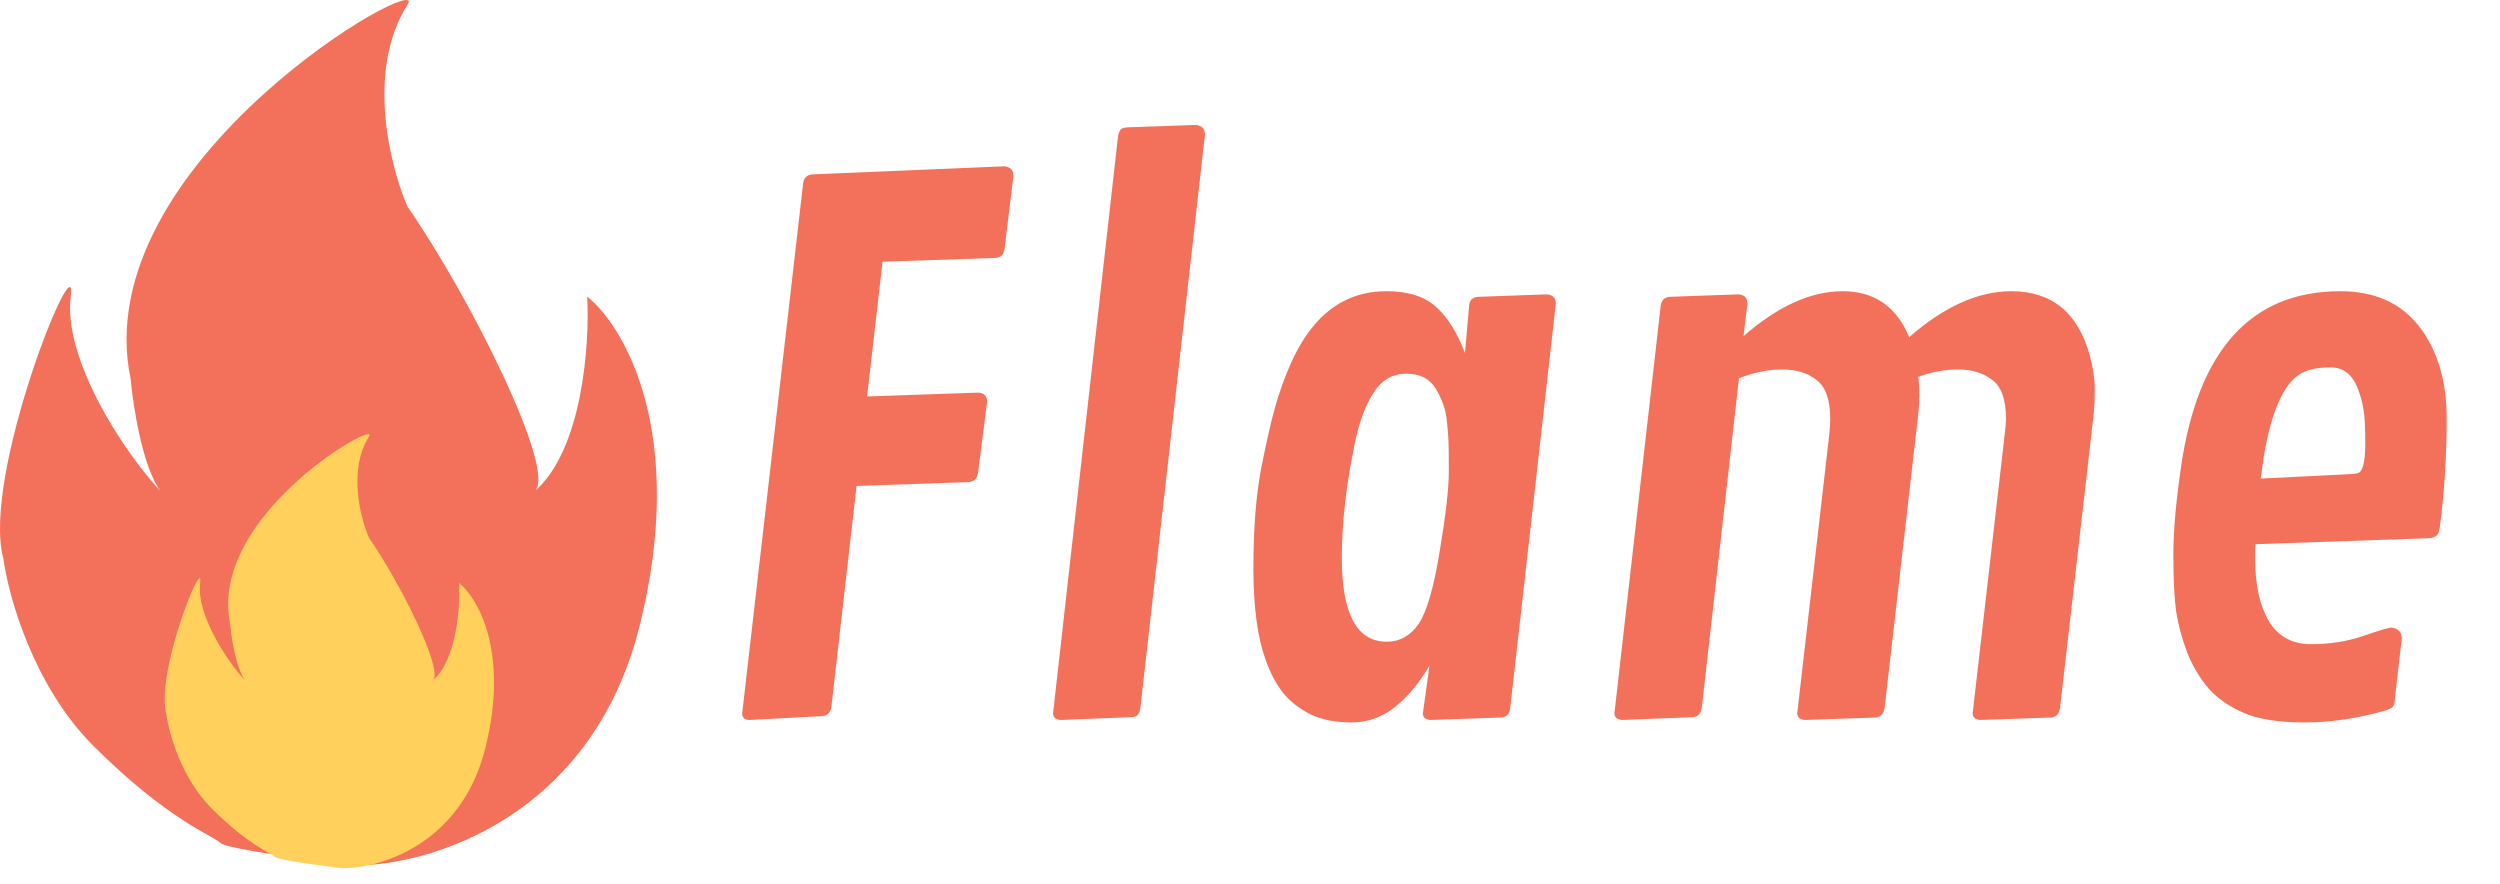
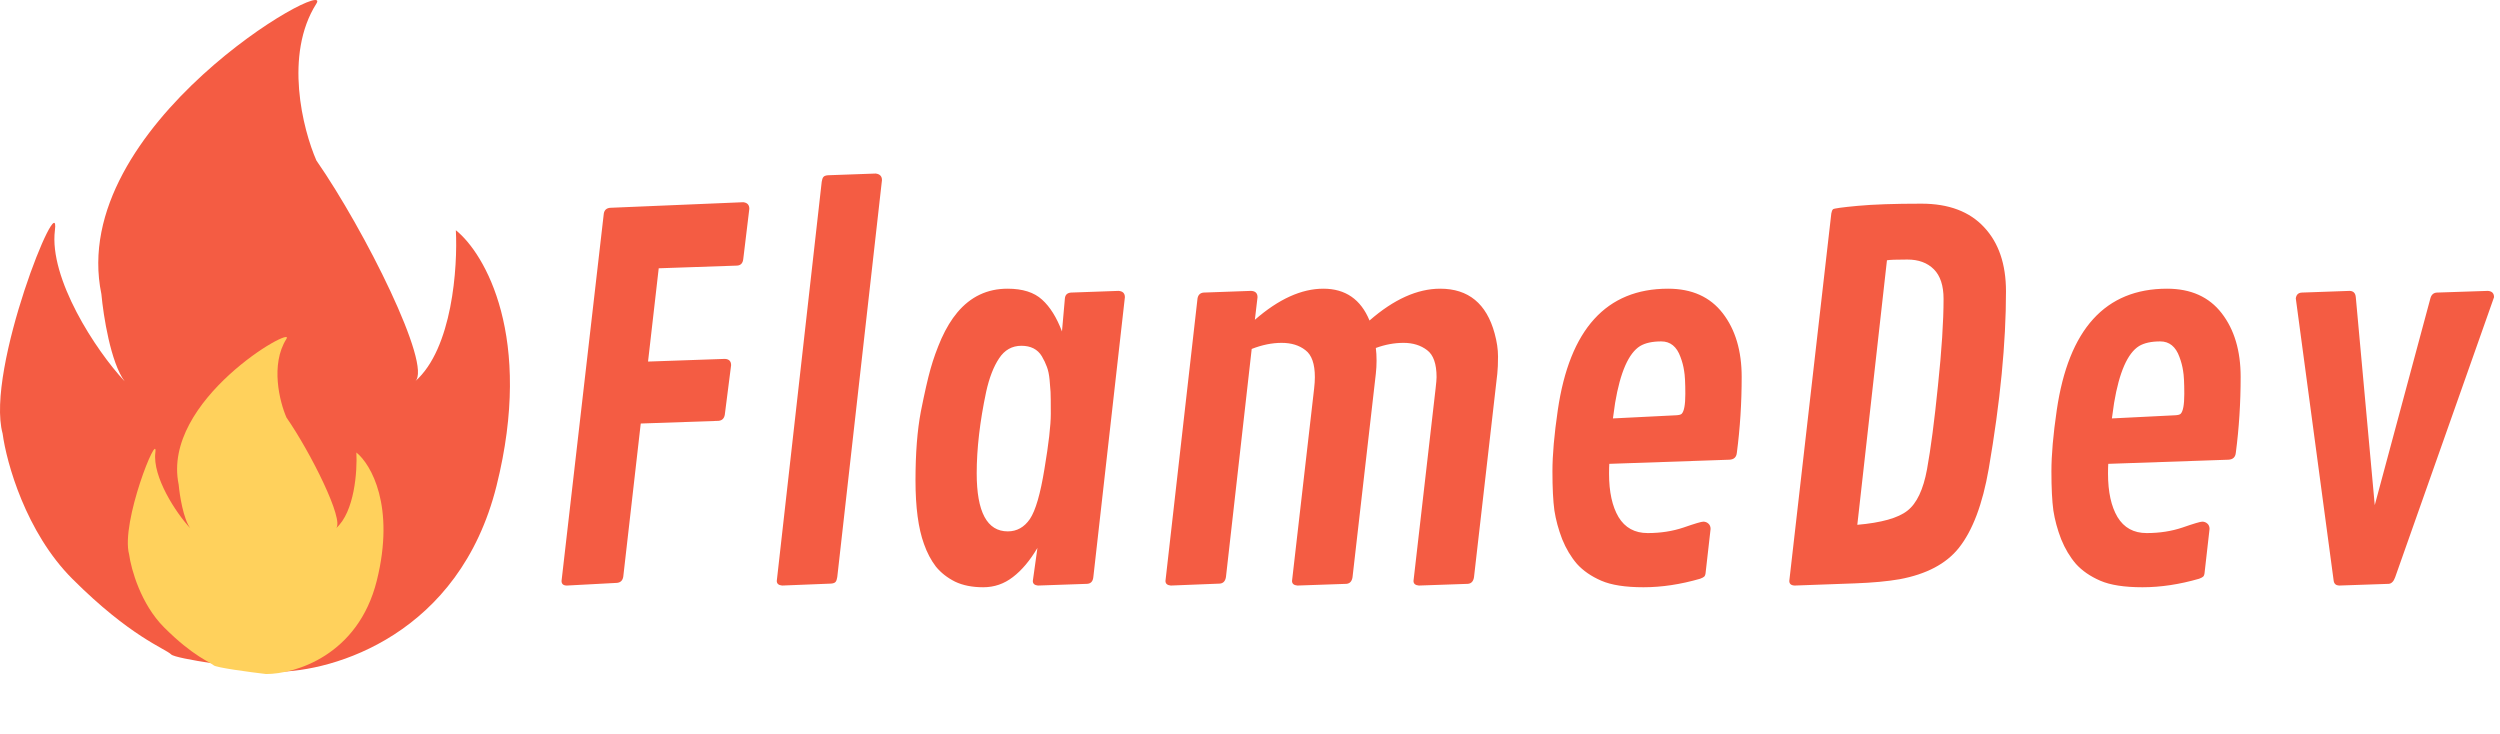
- <svg xmlns="http://www.w3.org/2000/svg" width="167" height="59" viewBox="0 0 167 59" fill="none">
-   <path d="M64.719 32.203L57.219 32.461L55.531 47.25C55.469 47.609 55.266 47.805 54.922 47.836L50.094 48.094C49.75 48.094 49.578 47.945 49.578 47.648L53.656 12.188C53.719 11.859 53.922 11.68 54.266 11.648L67.109 11.109C67.5 11.156 67.695 11.367 67.695 11.742L67.109 16.594C67.062 17 66.859 17.211 66.5 17.227L58.953 17.484L57.922 26.484L65.328 26.227C65.734 26.242 65.938 26.445 65.938 26.836L65.328 31.617C65.266 31.977 65.062 32.172 64.719 32.203ZM80.492 8.977L76.18 47.273C76.148 47.492 76.094 47.648 76.016 47.742C75.938 47.836 75.789 47.891 75.57 47.906L70.859 48.094C70.516 48.062 70.344 47.914 70.344 47.648L74.68 9.141C74.711 8.922 74.766 8.766 74.844 8.672C74.922 8.578 75.07 8.523 75.289 8.508L79.883 8.344C80.289 8.391 80.492 8.602 80.492 8.977ZM103.93 20.273L100.883 47.297C100.836 47.703 100.633 47.914 100.273 47.93L95.539 48.094C95.211 48.062 95.047 47.914 95.047 47.648L95.492 44.461C94.773 45.68 93.984 46.617 93.125 47.273C92.281 47.93 91.328 48.258 90.266 48.258C89.203 48.258 88.297 48.078 87.547 47.719C86.797 47.344 86.18 46.859 85.695 46.266C85.227 45.656 84.844 44.93 84.547 44.086C84 42.586 83.727 40.539 83.727 37.945C83.727 35.336 83.898 33.125 84.242 31.312C84.602 29.5 84.914 28.125 85.18 27.188C85.445 26.234 85.797 25.258 86.234 24.258C86.688 23.258 87.195 22.422 87.758 21.75C89.039 20.219 90.656 19.453 92.609 19.453C94.062 19.453 95.172 19.805 95.938 20.508C96.703 21.195 97.344 22.219 97.859 23.578L98.141 20.391C98.172 20.047 98.367 19.859 98.727 19.828L103.32 19.664C103.727 19.695 103.93 19.898 103.93 20.273ZM89.633 37.266C89.633 41 90.633 42.867 92.633 42.867C93.508 42.867 94.219 42.469 94.766 41.672C95.312 40.859 95.781 39.242 96.172 36.82C96.578 34.398 96.781 32.633 96.781 31.523C96.781 30.414 96.773 29.711 96.758 29.414C96.742 29.117 96.711 28.727 96.664 28.242C96.617 27.742 96.531 27.328 96.406 27C96.281 26.656 96.117 26.312 95.914 25.969C95.508 25.297 94.852 24.961 93.945 24.961C93.039 24.961 92.32 25.367 91.789 26.18C91.258 26.977 90.844 28.047 90.547 29.391C89.938 32.266 89.633 34.891 89.633 37.266ZM116.727 20.273L116.469 22.453C118.766 20.453 120.969 19.453 123.078 19.453C125.203 19.453 126.688 20.477 127.531 22.523C129.875 20.477 132.148 19.453 134.352 19.453C137.07 19.453 138.82 20.891 139.602 23.766C139.82 24.562 139.93 25.305 139.93 25.992C139.93 26.68 139.906 27.234 139.859 27.656L137.609 47.297C137.547 47.688 137.352 47.898 137.023 47.93L132.289 48.094C131.945 48.062 131.773 47.914 131.773 47.648L133.906 29.086C133.969 28.555 134 28.188 134 27.984C134 26.703 133.695 25.836 133.086 25.383C132.477 24.914 131.719 24.68 130.812 24.68C129.922 24.68 129.031 24.844 128.141 25.172C128.188 25.547 128.211 25.953 128.211 26.391C128.211 26.812 128.188 27.234 128.141 27.656L125.891 47.297C125.828 47.688 125.633 47.898 125.305 47.93L120.57 48.094C120.227 48.062 120.055 47.914 120.055 47.648L122.188 29.086C122.234 28.68 122.258 28.312 122.258 27.984C122.258 26.703 121.953 25.836 121.344 25.383C120.75 24.914 119.984 24.68 119.047 24.68C118.125 24.68 117.164 24.875 116.164 25.266L113.68 47.273C113.617 47.664 113.422 47.875 113.094 47.906L108.359 48.094C108.016 48.062 107.844 47.914 107.844 47.648L110.938 20.391C111 20.047 111.195 19.859 111.523 19.828L116.094 19.664C116.516 19.68 116.727 19.883 116.727 20.273ZM146.117 43.617C145.758 42.68 145.508 41.758 145.367 40.852C145.242 39.93 145.18 38.672 145.18 37.078C145.18 35.484 145.352 33.516 145.695 31.172C146.836 23.359 150.383 19.453 156.336 19.453C158.633 19.453 160.391 20.242 161.609 21.82C162.828 23.398 163.438 25.445 163.438 27.961C163.438 30.477 163.281 32.922 162.969 35.297C162.922 35.719 162.68 35.938 162.242 35.953L150.664 36.352C150.648 36.586 150.641 36.898 150.641 37.289C150.641 39.055 150.945 40.453 151.555 41.484C152.18 42.516 153.117 43.031 154.367 43.031C155.617 43.031 156.773 42.852 157.836 42.492C158.914 42.117 159.547 41.93 159.734 41.93C159.922 41.93 160.086 41.992 160.227 42.117C160.367 42.242 160.438 42.414 160.438 42.633L159.969 46.758C159.953 46.992 159.906 47.148 159.828 47.227C159.766 47.289 159.633 47.359 159.43 47.438C157.539 47.984 155.719 48.258 153.969 48.258C152.219 48.258 150.859 48.047 149.891 47.625C148.922 47.203 148.141 46.664 147.547 46.008C146.969 45.336 146.492 44.539 146.117 43.617ZM151.227 30.469L151.016 31.969L157.133 31.664C157.398 31.648 157.57 31.602 157.648 31.523C157.883 31.289 158 30.648 158 29.602C158 28.539 157.961 27.797 157.883 27.375C157.82 26.938 157.703 26.492 157.531 26.039C157.172 25.039 156.555 24.539 155.68 24.539C154.82 24.539 154.141 24.688 153.641 24.984C152.531 25.672 151.727 27.5 151.227 30.469Z" fill="#F3705A" />
-   <path d="M42.725 41.81C39.525 54.61 28.725 57.81 23.725 57.81C20.892 57.477 15.125 56.71 14.725 56.31C14.225 55.81 11.225 54.81 6.225 49.81C2.225 45.81 0.559 39.81 0.225 37.31C-1.275 31.81 5.225 15.81 4.725 19.81C4.207 23.954 8.225 30.143 10.725 32.81C9.525 31.21 8.892 27.143 8.725 25.31C5.725 10.81 28.816 -2.19 27.225 0.31C24.425 4.71 26.059 11.143 27.225 13.81C31.392 19.81 37.225 31.498 35.725 32.81C38.925 30.01 39.392 22.977 39.225 19.81C41.725 21.81 45.925 29.01 42.725 41.81Z" fill="#F3705A" />
-   <path d="M32.421 49.974C30.816 56.395 25.402 58 22.895 58C21.474 57.833 18.583 57.448 18.383 57.248C18.132 56.997 16.628 56.495 14.121 53.987C12.116 51.98 11.28 48.971 11.113 47.716C10.361 44.957 13.62 36.931 13.369 38.938C13.109 41.016 15.124 44.121 16.377 45.459C15.776 44.656 15.458 42.616 15.374 41.697C13.87 34.423 25.447 27.901 24.65 29.156C23.246 31.363 24.065 34.59 24.65 35.928C26.739 38.938 29.663 44.801 28.911 45.459C30.516 44.054 30.75 40.526 30.666 38.938C31.919 39.941 34.025 43.553 32.421 49.974Z" fill="#FFD15C" />
+ <svg xmlns="http://www.w3.org/2000/svg" width="201" height="59" viewBox="0 0 201 59" fill="none">
+   <path d="M57.766 33.836L51.516 34.051L50.109 46.375C50.057 46.675 49.888 46.837 49.602 46.863L45.578 47.078C45.292 47.078 45.148 46.954 45.148 46.707L48.547 17.156C48.599 16.883 48.768 16.733 49.055 16.707L59.758 16.258C60.083 16.297 60.246 16.473 60.246 16.785L59.758 20.828C59.719 21.167 59.55 21.342 59.25 21.355L52.961 21.57L52.102 29.07L58.273 28.855C58.612 28.869 58.781 29.038 58.781 29.363L58.273 33.348C58.221 33.647 58.052 33.81 57.766 33.836ZM70.91 14.48L67.316 46.395C67.29 46.577 67.245 46.707 67.18 46.785C67.115 46.863 66.991 46.909 66.809 46.922L62.883 47.078C62.596 47.052 62.453 46.928 62.453 46.707L66.066 14.617C66.092 14.435 66.138 14.305 66.203 14.227C66.268 14.148 66.392 14.103 66.574 14.09L70.402 13.953C70.741 13.992 70.91 14.168 70.91 14.48ZM90.441 23.895L87.902 46.414C87.863 46.753 87.694 46.928 87.394 46.941L83.449 47.078C83.176 47.052 83.039 46.928 83.039 46.707L83.41 44.051C82.811 45.066 82.154 45.848 81.438 46.395C80.734 46.941 79.94 47.215 79.055 47.215C78.169 47.215 77.414 47.065 76.789 46.766C76.164 46.453 75.65 46.05 75.246 45.555C74.856 45.047 74.537 44.441 74.289 43.738C73.833 42.488 73.606 40.783 73.606 38.621C73.606 36.447 73.749 34.604 74.035 33.094C74.335 31.583 74.595 30.438 74.816 29.656C75.038 28.862 75.331 28.048 75.695 27.215C76.073 26.381 76.496 25.685 76.965 25.125C78.033 23.849 79.38 23.211 81.008 23.211C82.219 23.211 83.143 23.504 83.781 24.09C84.419 24.663 84.953 25.516 85.383 26.648L85.617 23.992C85.643 23.706 85.806 23.549 86.106 23.523L89.934 23.387C90.272 23.413 90.441 23.582 90.441 23.895ZM78.527 38.055C78.527 41.167 79.361 42.723 81.027 42.723C81.757 42.723 82.349 42.391 82.805 41.727C83.26 41.05 83.651 39.702 83.977 37.684C84.315 35.665 84.484 34.194 84.484 33.27C84.484 32.345 84.478 31.759 84.465 31.512C84.452 31.264 84.426 30.939 84.387 30.535C84.348 30.119 84.276 29.773 84.172 29.5C84.068 29.213 83.931 28.927 83.762 28.641C83.423 28.081 82.876 27.801 82.121 27.801C81.366 27.801 80.767 28.139 80.324 28.816C79.882 29.48 79.537 30.372 79.289 31.492C78.781 33.888 78.527 36.075 78.527 38.055ZM101.105 23.895L100.891 25.711C102.805 24.044 104.641 23.211 106.398 23.211C108.169 23.211 109.406 24.064 110.109 25.77C112.062 24.064 113.957 23.211 115.793 23.211C118.059 23.211 119.517 24.409 120.168 26.805C120.35 27.469 120.441 28.087 120.441 28.66C120.441 29.233 120.422 29.695 120.383 30.047L118.508 46.414C118.456 46.74 118.293 46.915 118.02 46.941L114.074 47.078C113.788 47.052 113.645 46.928 113.645 46.707L115.422 31.238C115.474 30.796 115.5 30.49 115.5 30.32C115.5 29.253 115.246 28.53 114.738 28.152C114.23 27.762 113.599 27.566 112.844 27.566C112.102 27.566 111.359 27.703 110.617 27.977C110.656 28.289 110.676 28.628 110.676 28.992C110.676 29.344 110.656 29.695 110.617 30.047L108.742 46.414C108.69 46.74 108.527 46.915 108.254 46.941L104.309 47.078C104.022 47.052 103.879 46.928 103.879 46.707L105.656 31.238C105.695 30.9 105.715 30.594 105.715 30.32C105.715 29.253 105.461 28.53 104.953 28.152C104.458 27.762 103.82 27.566 103.039 27.566C102.271 27.566 101.47 27.729 100.637 28.055L98.566 46.395C98.514 46.72 98.352 46.896 98.078 46.922L94.133 47.078C93.846 47.052 93.703 46.928 93.703 46.707L96.281 23.992C96.333 23.706 96.496 23.549 96.769 23.523L100.578 23.387C100.93 23.4 101.105 23.569 101.105 23.895ZM125.598 43.348C125.298 42.566 125.09 41.798 124.973 41.043C124.868 40.275 124.816 39.227 124.816 37.898C124.816 36.57 124.96 34.93 125.246 32.977C126.197 26.466 129.152 23.211 134.113 23.211C136.027 23.211 137.492 23.869 138.508 25.184C139.523 26.499 140.031 28.204 140.031 30.301C140.031 32.397 139.901 34.435 139.641 36.414C139.602 36.766 139.4 36.948 139.035 36.961L129.387 37.293C129.374 37.488 129.367 37.749 129.367 38.074C129.367 39.546 129.621 40.711 130.129 41.57C130.65 42.43 131.431 42.859 132.473 42.859C133.514 42.859 134.478 42.71 135.363 42.41C136.262 42.098 136.789 41.941 136.945 41.941C137.102 41.941 137.238 41.993 137.355 42.098C137.473 42.202 137.531 42.345 137.531 42.527L137.141 45.965C137.128 46.16 137.089 46.29 137.023 46.355C136.971 46.408 136.861 46.466 136.691 46.531C135.116 46.987 133.599 47.215 132.141 47.215C130.682 47.215 129.549 47.039 128.742 46.688C127.935 46.336 127.284 45.887 126.789 45.34C126.307 44.78 125.91 44.116 125.598 43.348ZM129.855 32.391L129.68 33.641L134.777 33.387C134.999 33.374 135.142 33.335 135.207 33.27C135.402 33.074 135.5 32.54 135.5 31.668C135.5 30.783 135.467 30.164 135.402 29.812C135.35 29.448 135.253 29.077 135.109 28.699C134.81 27.866 134.296 27.449 133.566 27.449C132.85 27.449 132.284 27.573 131.867 27.82C130.943 28.393 130.272 29.917 129.855 32.391ZM147.238 17.156C147.264 17 147.31 16.889 147.375 16.824C147.44 16.759 148.098 16.668 149.348 16.551C150.598 16.434 152.31 16.375 154.484 16.375C156.672 16.375 158.352 17.006 159.523 18.27C160.695 19.52 161.281 21.238 161.281 23.426C161.281 27.553 160.819 32.306 159.895 37.684C159.4 40.535 158.599 42.658 157.492 44.051C156.477 45.327 154.888 46.167 152.727 46.57C151.75 46.74 150.559 46.85 149.152 46.902L144.289 47.078C144.003 47.065 143.859 46.941 143.859 46.707L147.238 17.156ZM151.711 20.926L149.328 42.195C151.268 42.026 152.609 41.648 153.352 41.062C154.107 40.477 154.634 39.363 154.934 37.723C155.233 36.082 155.526 33.842 155.812 31.004C156.112 28.165 156.262 25.841 156.262 24.031C156.262 22.963 156.001 22.169 155.48 21.648C154.96 21.128 154.25 20.867 153.352 20.867C152.466 20.867 151.919 20.887 151.711 20.926ZM165.715 43.348C165.415 42.566 165.207 41.798 165.09 41.043C164.986 40.275 164.934 39.227 164.934 37.898C164.934 36.57 165.077 34.93 165.363 32.977C166.314 26.466 169.27 23.211 174.23 23.211C176.145 23.211 177.609 23.869 178.625 25.184C179.641 26.499 180.148 28.204 180.148 30.301C180.148 32.397 180.018 34.435 179.758 36.414C179.719 36.766 179.517 36.948 179.152 36.961L169.504 37.293C169.491 37.488 169.484 37.749 169.484 38.074C169.484 39.546 169.738 40.711 170.246 41.57C170.767 42.43 171.548 42.859 172.59 42.859C173.632 42.859 174.595 42.71 175.48 42.41C176.379 42.098 176.906 41.941 177.062 41.941C177.219 41.941 177.355 41.993 177.473 42.098C177.59 42.202 177.648 42.345 177.648 42.527L177.258 45.965C177.245 46.16 177.206 46.29 177.141 46.355C177.089 46.408 176.978 46.466 176.809 46.531C175.233 46.987 173.716 47.215 172.258 47.215C170.799 47.215 169.667 47.039 168.859 46.688C168.052 46.336 167.401 45.887 166.906 45.34C166.424 44.78 166.027 44.116 165.715 43.348ZM169.973 32.391L169.797 33.641L174.895 33.387C175.116 33.374 175.259 33.335 175.324 33.27C175.52 33.074 175.617 32.54 175.617 31.668C175.617 30.783 175.585 30.164 175.52 29.812C175.467 29.448 175.37 29.077 175.227 28.699C174.927 27.866 174.413 27.449 173.684 27.449C172.967 27.449 172.401 27.573 171.984 27.82C171.06 28.393 170.389 29.917 169.973 32.391ZM190.93 40.613L195.402 23.992C195.48 23.693 195.656 23.537 195.93 23.523L200.031 23.387C200.357 23.413 200.52 23.582 200.52 23.895L192.57 46.414C192.453 46.74 192.284 46.915 192.062 46.941L188.059 47.078C187.811 47.065 187.668 46.941 187.629 46.707L184.582 23.992C184.621 23.693 184.784 23.537 185.07 23.523L188.918 23.387C189.217 23.4 189.38 23.569 189.406 23.895L190.93 40.613Z" fill="#F45C43" />
+   <path d="M39.92 39.065C36.931 51.025 26.84 54.015 22.168 54.015C19.52 53.704 14.132 52.987 13.759 52.614C13.291 52.146 10.488 51.212 5.817 46.54C2.079 42.803 0.522 37.197 0.21 34.861C-1.191 29.722 4.882 14.772 4.415 18.51C3.931 22.381 7.685 28.165 10.021 30.656C8.9 29.161 8.308 25.362 8.152 23.649C5.349 10.101 26.924 -2.046 25.438 0.29C22.822 4.401 24.348 10.412 25.438 12.904C29.331 18.51 34.782 29.43 33.38 30.656C36.37 28.04 36.806 21.468 36.65 18.51C38.986 20.378 42.91 27.106 39.92 39.065Z" fill="#F45C43" />
+   <path d="M30.292 46.693C28.793 52.693 23.734 54.192 21.392 54.192C20.065 54.036 17.363 53.677 17.176 53.489C16.942 53.255 15.536 52.786 13.194 50.443C11.32 48.568 10.54 45.756 10.383 44.584C9.681 42.006 12.726 34.507 12.491 36.381C12.249 38.324 14.131 41.225 15.302 42.475C14.74 41.725 14.443 39.819 14.365 38.959C12.96 32.163 23.777 26.07 23.032 27.242C21.72 29.304 22.485 32.319 23.032 33.569C24.983 36.381 27.716 41.859 27.013 42.475C28.512 41.162 28.731 37.866 28.653 36.381C29.824 37.319 31.791 40.694 30.292 46.693Z" fill="#FFD15C" />
</svg>
